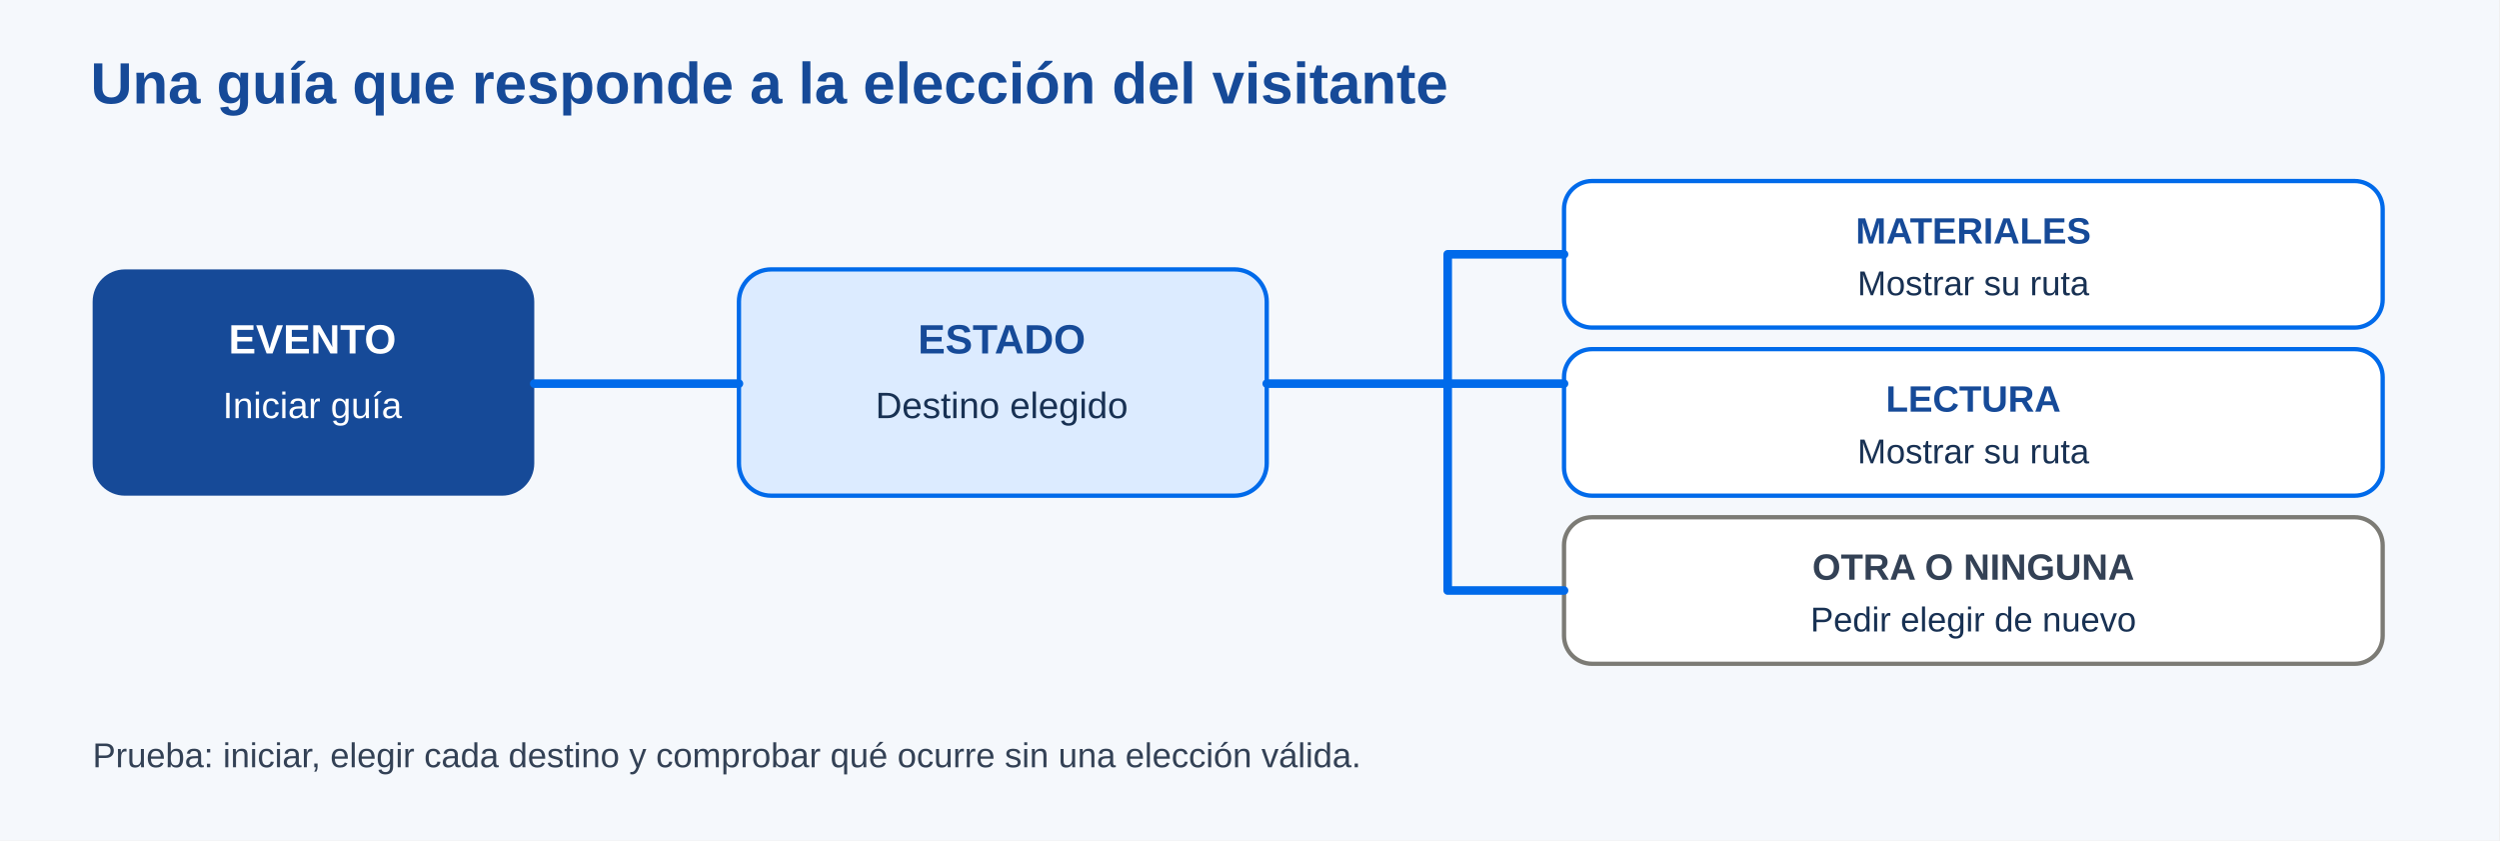
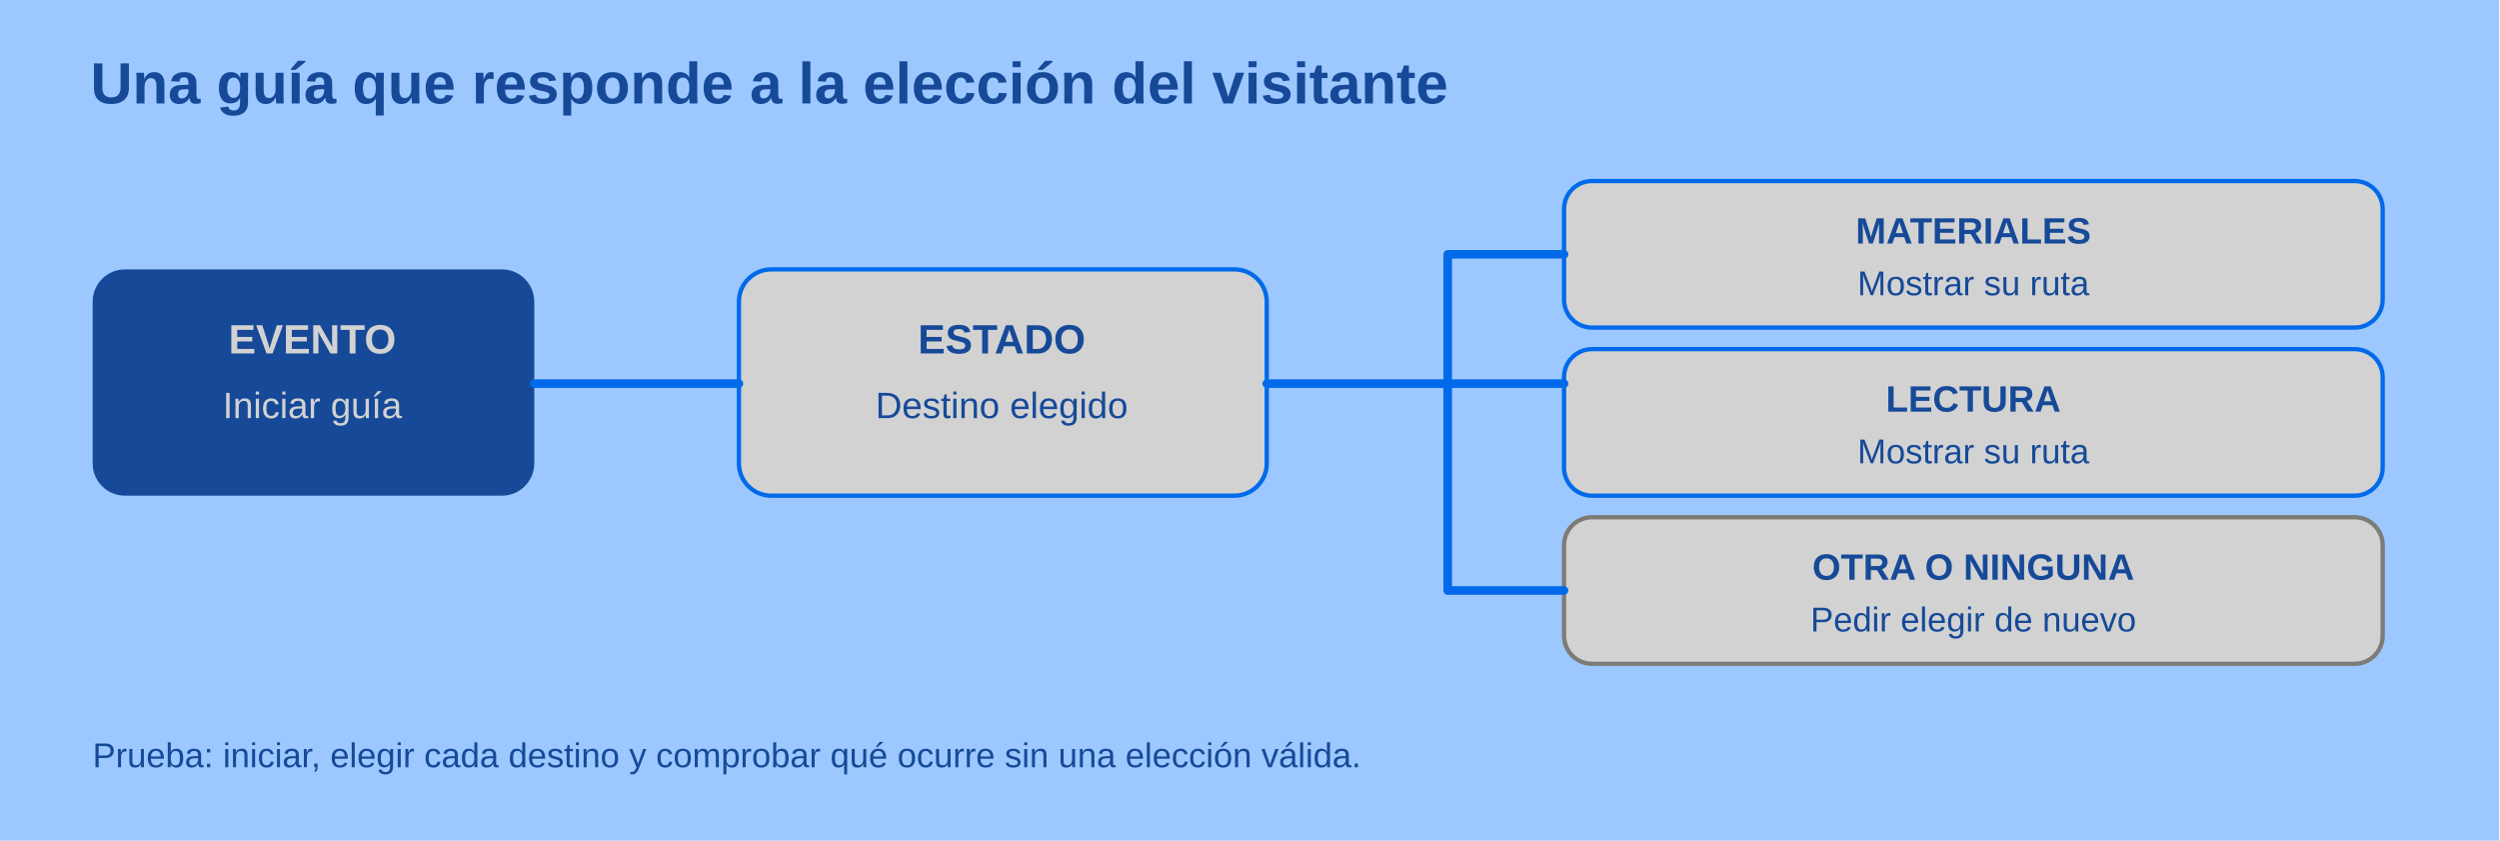
<svg xmlns="http://www.w3.org/2000/svg" width="1160" height="390" viewBox="0 0 1160 390" role="img" aria-labelledby="title desc">
-   <rect width="1160" height="390" fill="#f5f8fc" />
+   <rect width="1160" height="390" fill="#9CC8FF" />
  <text x="42" y="48" font-family="Arial, sans-serif" font-size="27" font-weight="700" fill="#164A98">Una guía que responde a la elección del visitante</text>
  <g font-family="Arial, sans-serif" text-anchor="middle">
    <rect x="43" y="125" width="205" height="105" rx="15" fill="#164A98" />
-     <text x="145" y="164" font-size="19" font-weight="700" fill="white">EVENTO</text>
-     <text x="145" y="194" font-size="17" fill="white">Iniciar guía</text>
-     <rect x="343" y="125" width="245" height="105" rx="15" fill="#DCEBFF" stroke="#006AEA" stroke-width="2" />
+     <text x="145" y="164" font-size="19" font-weight="700" fill="#D2D2D2">EVENTO</text>
+     <text x="145" y="194" font-size="17" fill="#D2D2D2">Iniciar guía</text>
+     <rect x="343" y="125" width="245" height="105" rx="15" fill="#D2D2D2" stroke="#006AEA" stroke-width="2" />
    <text x="465" y="164" font-size="19" font-weight="700" fill="#164A98">ESTADO</text>
-     <text x="465" y="194" font-size="17" fill="#183153">Destino elegido</text>
-     <rect x="726" y="84" width="380" height="68" rx="13" fill="white" stroke="#006AEA" stroke-width="2" />
-     <rect x="726" y="162" width="380" height="68" rx="13" fill="white" stroke="#006AEA" stroke-width="2" />
-     <rect x="726" y="240" width="380" height="68" rx="13" fill="white" stroke="#7C7B75" stroke-width="2" />
+     <text x="465" y="194" font-size="17" fill="#164A98">Destino elegido</text>
+     <rect x="726" y="84" width="380" height="68" rx="13" fill="#D2D2D2" stroke="#006AEA" stroke-width="2" />
+     <rect x="726" y="162" width="380" height="68" rx="13" fill="#D2D2D2" stroke="#006AEA" stroke-width="2" />
+     <rect x="726" y="240" width="380" height="68" rx="13" fill="#D2D2D2" stroke="#7C7B75" stroke-width="2" />
    <text x="916" y="113" font-size="17" font-weight="700" fill="#164A98">MATERIALES</text>
-     <text x="916" y="137" font-size="16" fill="#183153">Mostrar su ruta</text>
+     <text x="916" y="137" font-size="16" fill="#164A98">Mostrar su ruta</text>
    <text x="916" y="191" font-size="17" font-weight="700" fill="#164A98">LECTURA</text>
-     <text x="916" y="215" font-size="16" fill="#183153">Mostrar su ruta</text>
-     <text x="916" y="269" font-size="17" font-weight="700" fill="#334155">OTRA O NINGUNA</text>
-     <text x="916" y="293" font-size="16" fill="#183153">Pedir elegir de nuevo</text>
+     <text x="916" y="215" font-size="16" fill="#164A98">Mostrar su ruta</text>
+     <text x="916" y="269" font-size="17" font-weight="700" fill="#164A98">OTRA O NINGUNA</text>
+     <text x="916" y="293" font-size="16" fill="#164A98">Pedir elegir de nuevo</text>
  </g>
  <g fill="none" stroke="#006AEA" stroke-width="4" stroke-linecap="round" stroke-linejoin="round">
    <path d="M248 178h95 M588 178h84v-60h54 M672 178h54 M672 178v96h54" />
  </g>
-   <text x="43" y="356" font-family="Arial, sans-serif" font-size="16" fill="#334155">Prueba: iniciar, elegir cada destino y comprobar qué ocurre sin una elección válida.</text>
+   <text x="43" y="356" font-family="Arial, sans-serif" font-size="16" fill="#164A98">Prueba: iniciar, elegir cada destino y comprobar qué ocurre sin una elección válida.</text>
</svg>
